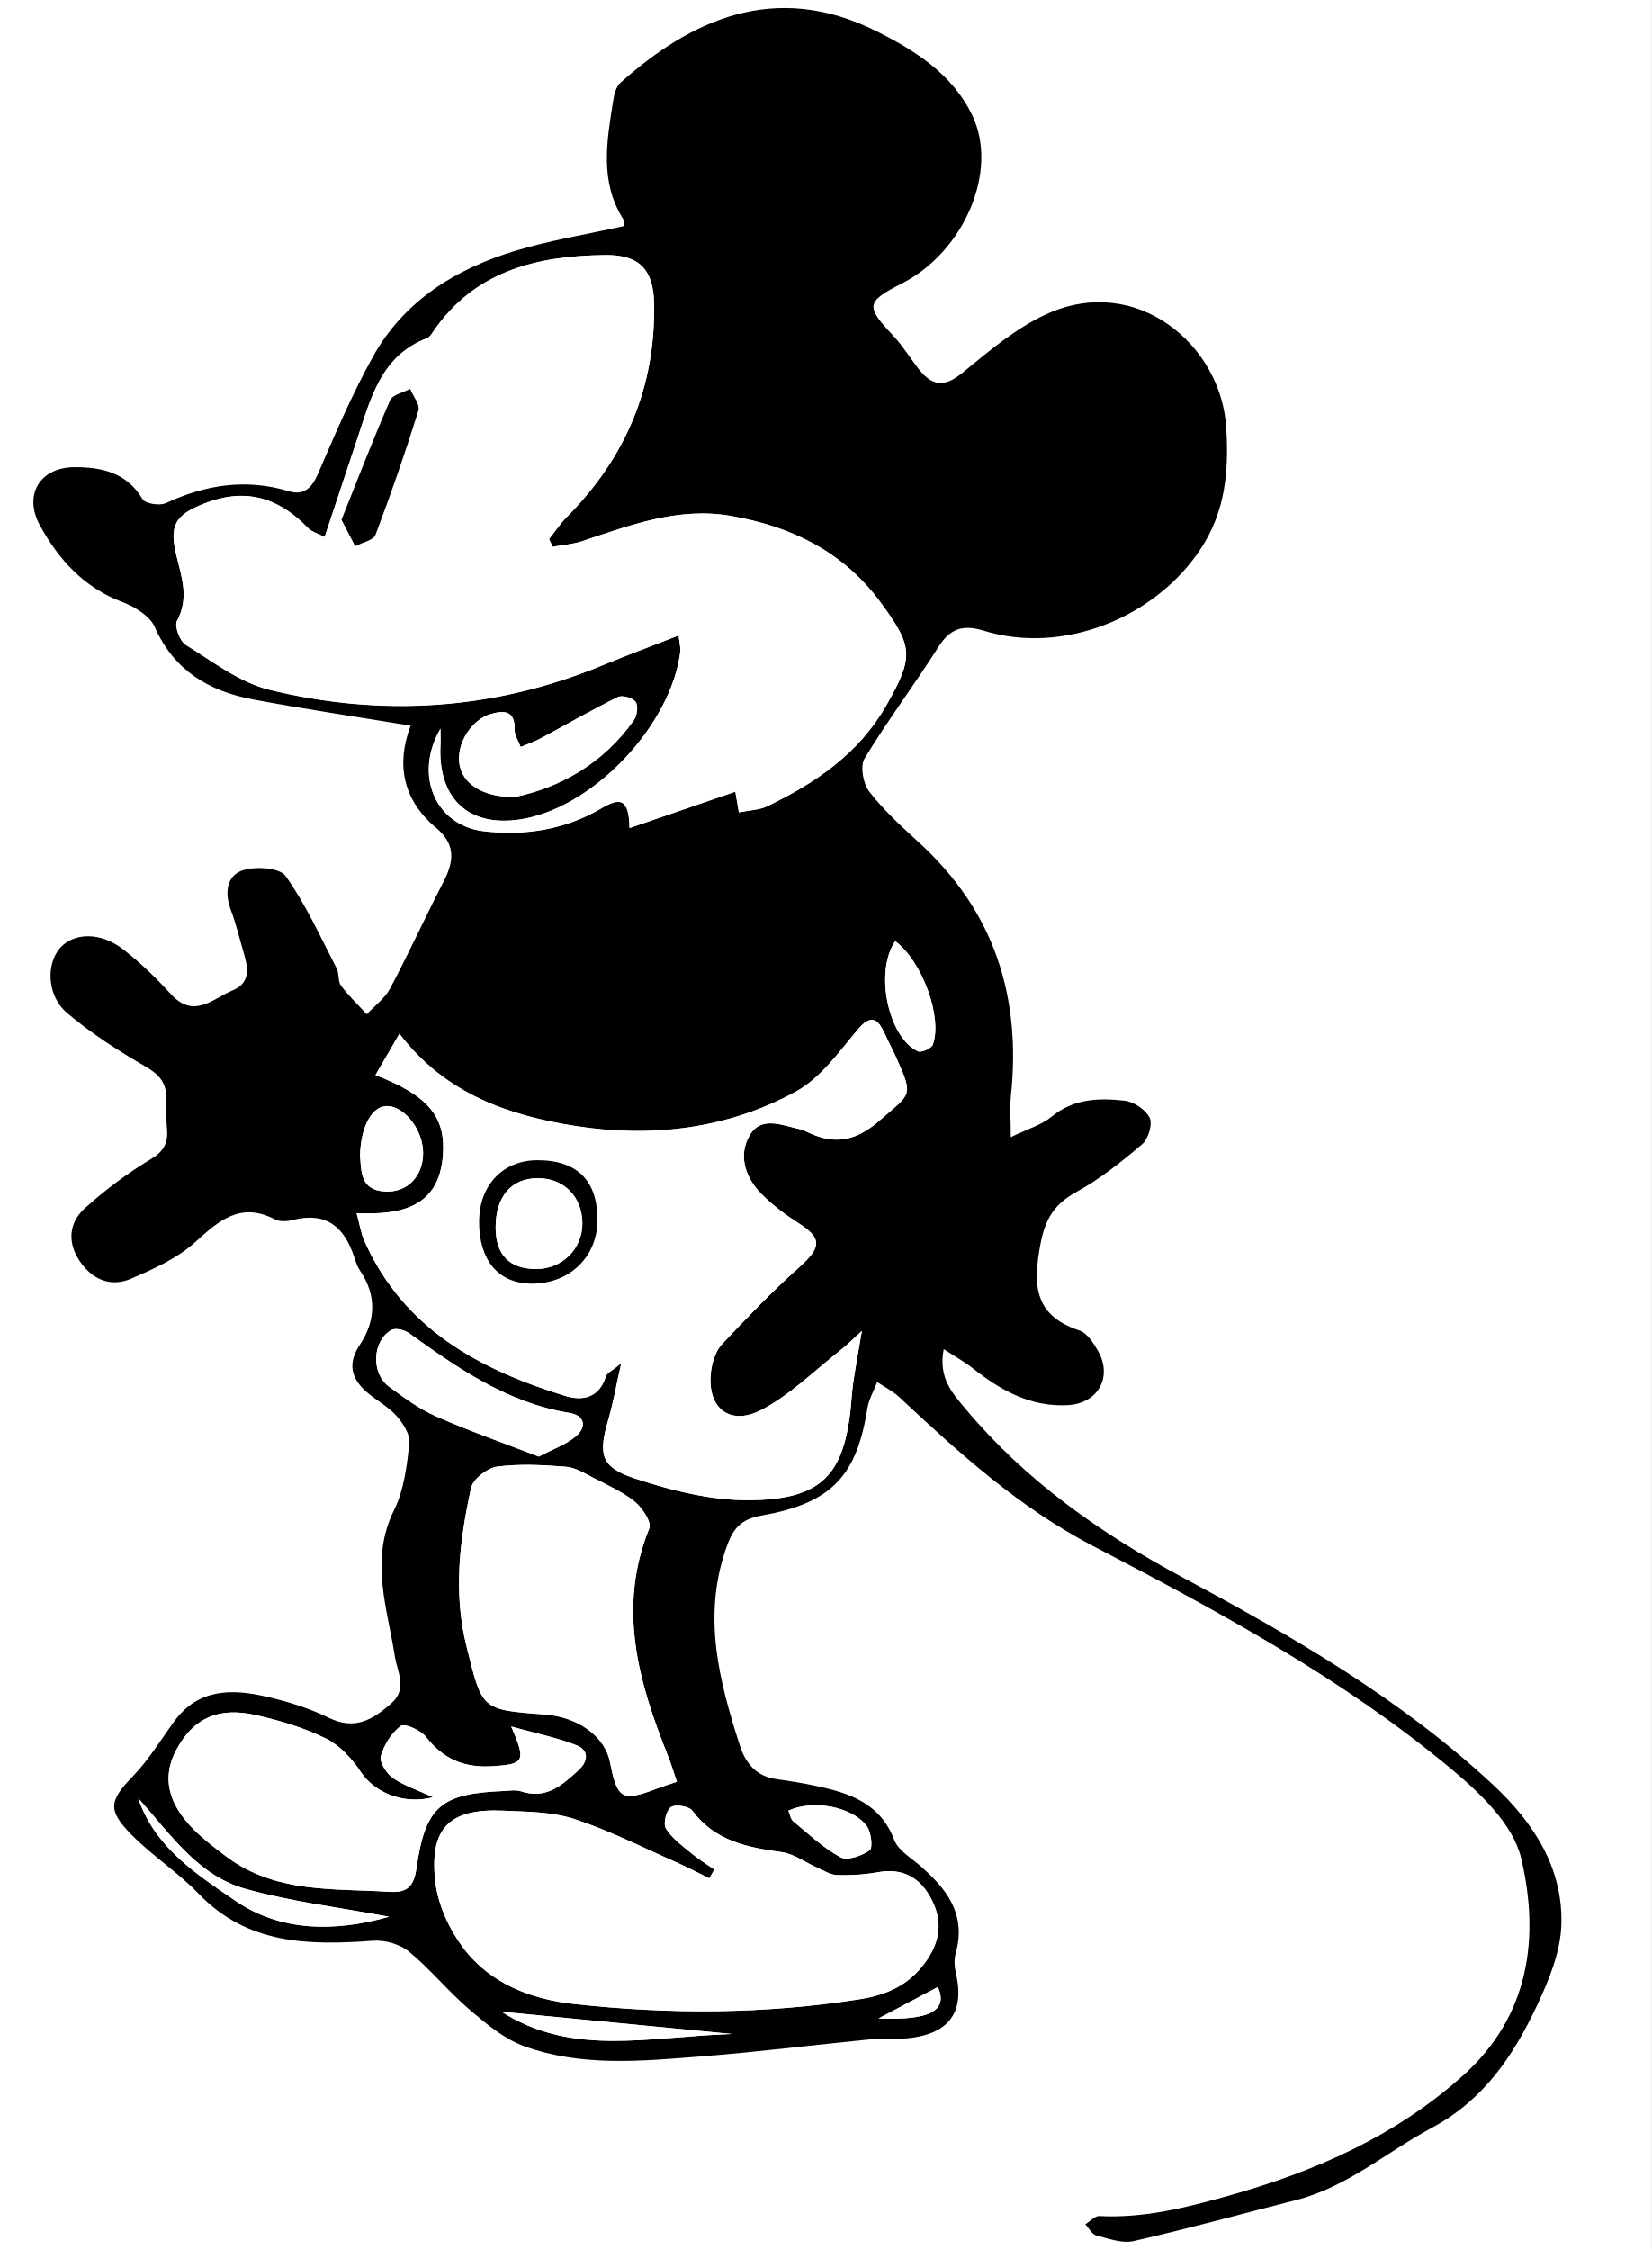
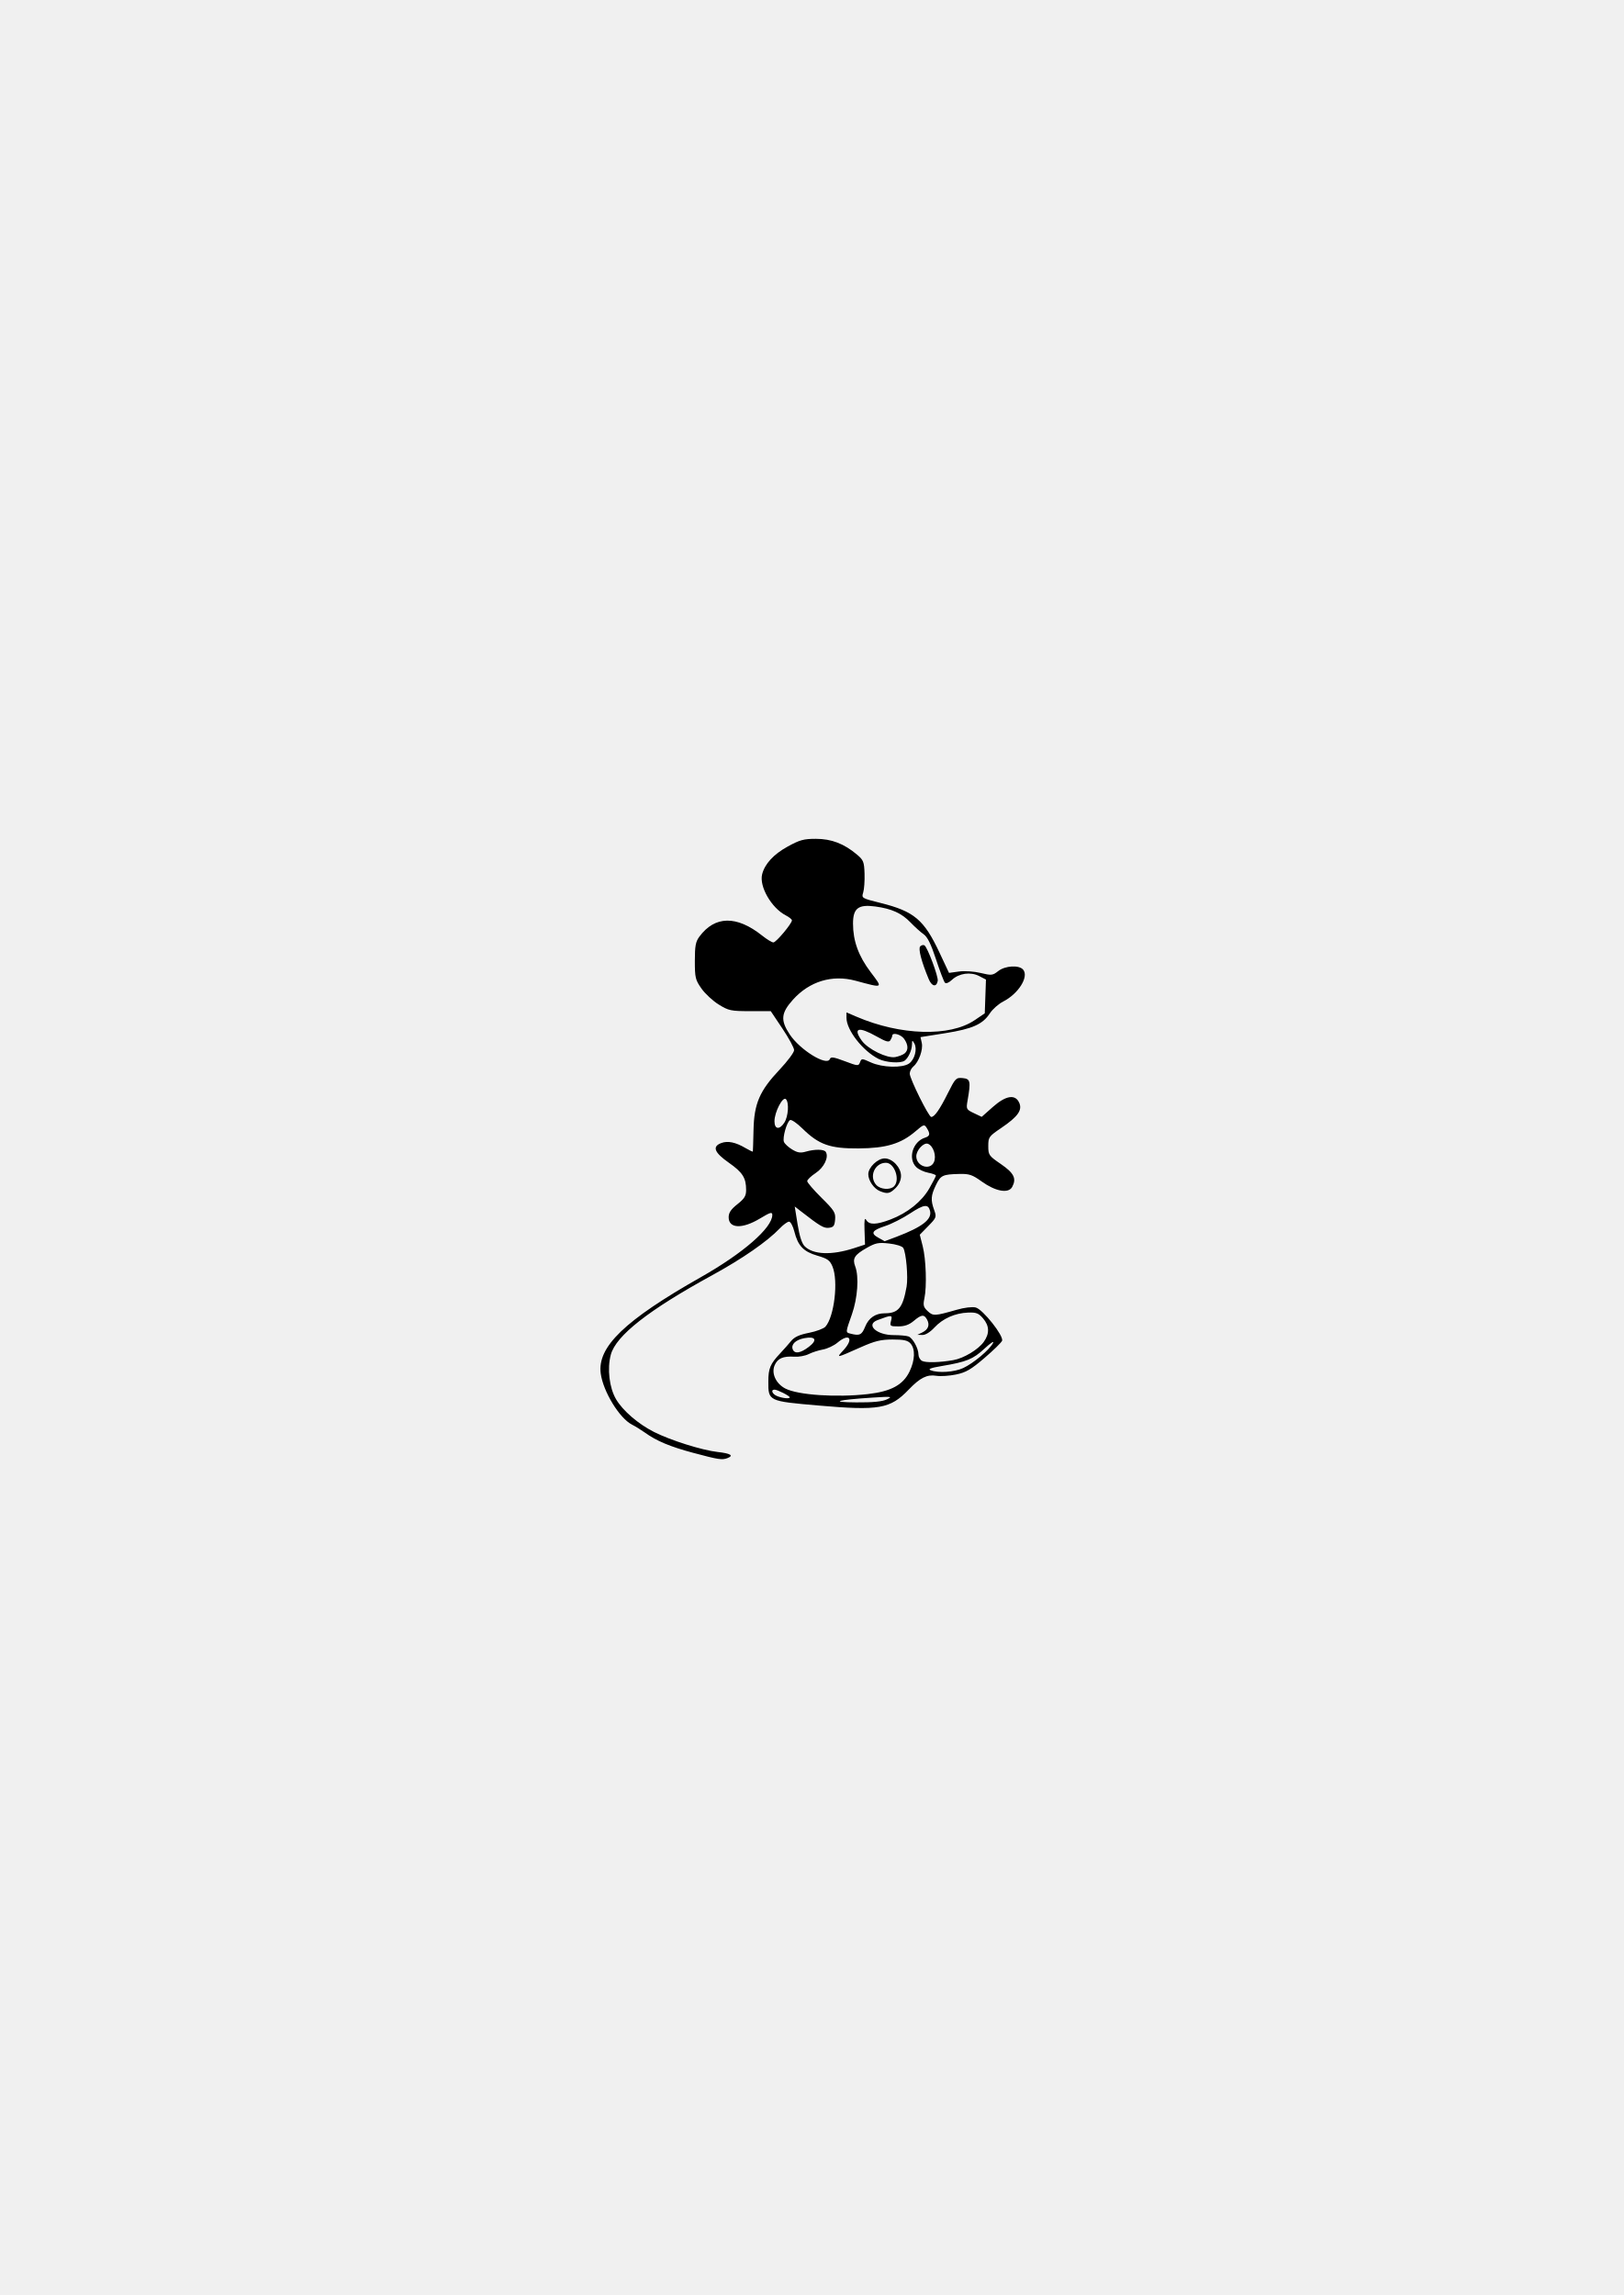
- <svg xmlns="http://www.w3.org/2000/svg" id="Layer_1" viewBox="0 0 323 440">
-   <defs>
-     <style>.cls-1,.cls-2{stroke-width:0px;}.cls-2{fill:#fff;}</style>
-   </defs>
-   <path class="cls-2" d="M323,440H0V0h323v440ZM80.34,141.9c-2.91,7.6-1.53,14.62,4.93,20,3.92,3.27,3.54,6.58,1.49,10.57-3.57,6.92-6.81,14.02-10.46,20.9-1.03,1.94-3.01,3.37-4.56,5.03-1.71-1.85-3.55-3.61-5.05-5.61-.63-.85-.31-2.35-.83-3.35-3.18-6.12-6.03-12.49-9.99-18.07-1.16-1.64-5.89-1.95-8.4-1.12-3.1,1.02-3.59,4.35-2.35,7.65.99,2.64,1.65,5.41,2.45,8.12.88,2.98,1.69,6.12-2.05,7.69-3.85,1.61-7.57,5.68-12.06.78-2.91-3.18-6.05-6.24-9.46-8.86-4.4-3.38-9.62-3.21-12.27-.17-2.73,3.13-2.57,9.32,1.36,12.65,4.73,4.02,10.07,7.42,15.45,10.55,2.67,1.55,4.03,3.2,3.99,6.18-.03,2-.04,4.01.14,6,.25,2.78-.65,4.39-3.26,5.95-4.54,2.71-8.82,5.96-12.76,9.49-3.2,2.87-3.51,6.76-1.02,10.43,2.43,3.58,6.04,5.1,10.01,3.39,4.38-1.89,8.99-3.93,12.45-7.07,4.74-4.29,8.93-8.03,15.7-4.53.93.48,2.37.41,3.45.13,6.49-1.68,10.09,1.3,12.02,7.19.31.94.63,1.93,1.18,2.74,3.3,4.87,3.04,9.81-.07,14.5-2.46,3.7-1.64,6.58,1.36,9.21,1.87,1.64,4.2,2.82,5.82,4.65,1.29,1.45,2.72,3.67,2.53,5.38-.49,4.42-1.06,9.13-2.99,13.04-4.83,9.77-1.32,19.15.16,28.69.49,3.14,2.58,6.28-.81,9.22-3.62,3.14-7.07,5.18-12.11,2.73-3.85-1.88-8.07-3.18-12.26-4.15-6.74-1.55-13.3-1.58-18,4.86-2.62,3.59-4.96,7.46-8.01,10.64-4.66,4.84-5.17,6.62-.3,11.54,4.07,4.12,9.08,7.33,13.09,11.5,9.63,10,21.62,10.11,34.12,9.2,2.32-.17,5.26.67,7.03,2.12,4.23,3.48,7.73,7.83,11.9,11.4,3.24,2.77,6.75,5.7,10.66,7.12,11.23,4.06,23,2.89,34.6,1.99,11.21-.88,22.38-2.29,33.58-3.39,2.15-.21,4.34.06,6.49-.13,8.33-.73,11.54-5.04,9.75-12.74-.29-1.26-.38-2.73-.04-3.96,2.16-7.69-1.87-12.69-7.17-17.25-1.75-1.5-4.11-2.91-4.85-4.86-2.72-7.16-8.69-9.16-15.19-10.55-2.59-.56-5.22-.98-7.85-1.35-3.98-.56-6.04-3.08-7.2-6.67-3.99-12.46-7.23-24.89-2.8-38.06,1.3-3.88,2.6-6.05,7.1-6.83,14.1-2.45,18.63-8.17,20.68-20.93.29-1.78,1.27-3.45,1.92-5.17,1.45.97,3.06,1.77,4.31,2.94,11.66,10.9,23.45,21.59,37.79,29.06,24.59,12.82,49.05,25.98,70.43,43.86,5.53,4.63,11.88,10.73,13.42,17.21,3.7,15.56,1.64,30.93-11.38,42.59-13.17,11.8-28.83,18.72-45.72,23.45-8.37,2.35-16.63,4.47-25.4,4.01-.88-.05-1.82,1.05-2.73,1.61.69.75,1.27,1.95,2.11,2.17,2.4.63,5.07,1.63,7.33,1.11,10.62-2.42,21.14-5.32,31.71-8,10.06-2.55,17.77-9.42,26.63-14.16,10.27-5.5,16.04-14.26,20.64-24.1,2.29-4.88,4.5-10.31,4.68-15.56.38-11.14-5.43-20.04-13.33-27.4-18.01-16.78-39.17-29.02-60.68-40.54-16.17-8.66-30.85-18.99-42.63-33.12-2.43-2.92-5.26-5.92-4.17-11.56,2.33,1.52,4.12,2.5,5.69,3.74,5.47,4.33,11.32,7.6,18.59,7.21,5.88-.31,8.82-5.48,5.9-10.6-.88-1.55-2.12-3.5-3.62-3.99-8.86-2.93-9.15-8.84-7.65-16.85.95-5.06,2.74-7.88,7.08-10.27,4.59-2.53,8.8-5.88,12.81-9.3,1.2-1.02,2.09-3.92,1.49-5.17-.77-1.59-3.12-3.16-4.93-3.36-4.95-.54-9.9-.46-14.2,3.1-2.02,1.66-4.76,2.44-8.04,4.04,0-3.59-.2-5.89.03-8.14,2.04-19.4-3.3-36.07-17.93-49.43-3.44-3.14-6.93-6.33-9.77-9.99-1.2-1.55-1.83-5-.93-6.49,4.54-7.49,9.82-14.52,14.52-21.92,2.3-3.63,4.9-4.28,8.82-3.07,15.44,4.75,33.4-2.49,42.3-15.85,5.01-7.52,5.61-15.46,5.11-23.82-.98-16.3-17.55-30.16-35-22.31-6.08,2.73-11.43,7.32-16.67,11.6-3.45,2.82-5.86,2.53-8.39-.67-1.75-2.21-3.23-4.67-5.15-6.71-5.39-5.71-5.3-6.55,1.85-10.2,12.03-6.15,18.93-21.92,13.66-32.84-3.81-7.89-10.89-12.52-18.73-16.43-20.06-10.01-36.56-1.98-50.07,10.09-.86.77-1.23,2.32-1.43,3.57-1.22,7.84-2.68,15.73,1.98,23.1.28.45.04,1.23.04,1.37-7.28,1.62-14.29,2.75-21.03,4.78-11.73,3.54-21.89,9.76-28,20.78-4.08,7.36-7.41,15.15-10.74,22.9-1.22,2.83-2.84,4.21-5.66,3.37-8.4-2.53-16.29-1.29-24.1,2.33-1.2.56-4.01.11-4.54-.79-3.08-5.17-7.85-6.23-13.2-6.25-6.8-.03-10.19,5.35-6.85,11.42,3.67,6.67,8.61,12.12,16.1,14.95,2.43.92,5.38,2.71,6.34,4.88,3.78,8.56,10.64,12.54,19.2,14.16,9.9,1.87,19.88,3.33,30.87,5.14Z" />
-   <path class="cls-1" d="M80.34,141.9c-10.99-1.81-20.97-3.27-30.87-5.14-8.56-1.61-15.42-5.6-19.2-14.16-.96-2.17-3.91-3.96-6.34-4.88-7.49-2.83-12.43-8.27-16.1-14.95-3.34-6.07.05-11.45,6.85-11.42,5.35.02,10.12,1.08,13.2,6.25.53.9,3.34,1.34,4.54.79,7.81-3.62,15.7-4.87,24.1-2.33,2.81.85,4.44-.54,5.66-3.37,3.33-7.74,6.66-15.54,10.74-22.9,6.11-11.02,16.26-17.24,28-20.78,6.74-2.03,13.76-3.16,21.03-4.78,0-.14.25-.92-.04-1.37-4.66-7.37-3.21-15.25-1.98-23.1.19-1.25.57-2.8,1.43-3.57,13.51-12.07,30.01-20.1,50.07-10.09,7.84,3.91,14.92,8.54,18.73,16.43,5.27,10.92-1.64,26.7-13.66,32.84-7.14,3.65-7.23,4.49-1.85,10.2,1.93,2.04,3.4,4.5,5.15,6.71,2.54,3.2,4.95,3.49,8.39.67,5.24-4.28,10.59-8.87,16.67-11.6,17.44-7.84,34.02,6.02,35,22.31.5,8.36-.1,16.3-5.11,23.82-8.9,13.36-26.87,20.6-42.3,15.85-3.93-1.21-6.52-.56-8.82,3.07-4.7,7.4-9.99,14.43-14.52,21.92-.91,1.5-.28,4.94.93,6.49,2.84,3.66,6.33,6.84,9.77,9.99,14.63,13.36,19.97,30.03,17.93,49.43-.24,2.25-.03,4.55-.03,8.14,3.28-1.6,6.02-2.38,8.04-4.04,4.3-3.55,9.24-3.64,14.2-3.1,1.82.2,4.16,1.77,4.93,3.36.6,1.25-.29,4.15-1.49,5.17-4.01,3.42-8.21,6.77-12.81,9.3-4.34,2.39-6.13,5.21-7.08,10.27-1.5,8.02-1.21,13.92,7.65,16.85,1.5.5,2.73,2.44,3.62,3.99,2.92,5.11-.02,10.28-5.9,10.6-7.28.39-13.12-2.88-18.59-7.21-1.57-1.25-3.36-2.22-5.69-3.74-1.09,5.64,1.74,8.64,4.17,11.56,11.79,14.14,26.47,24.46,42.63,33.12,21.51,11.52,42.66,23.76,60.68,40.54,7.89,7.35,13.7,16.26,13.33,27.4-.18,5.25-2.39,10.67-4.68,15.56-4.61,9.84-10.37,18.6-20.64,24.1-8.86,4.74-16.57,11.61-26.63,14.16-10.57,2.68-21.08,5.58-31.71,8-2.25.51-4.93-.49-7.33-1.11-.83-.22-1.41-1.42-2.11-2.17.91-.56,1.85-1.66,2.73-1.61,8.77.46,17.03-1.66,25.4-4.01,16.89-4.73,32.55-11.65,45.72-23.45,13.02-11.66,15.07-27.03,11.38-42.59-1.54-6.48-7.88-12.58-13.42-17.21-21.38-17.88-45.84-31.04-70.43-43.86-14.34-7.48-26.12-18.16-37.79-29.06-1.26-1.17-2.87-1.97-4.31-2.94-.66,1.72-1.64,3.39-1.92,5.17-2.05,12.76-6.58,18.48-20.68,20.93-4.5.78-5.8,2.96-7.1,6.83-4.43,13.18-1.19,25.61,2.8,38.06,1.15,3.59,3.22,6.11,7.2,6.67,2.63.37,5.26.79,7.85,1.35,6.51,1.39,12.48,3.39,15.19,10.55.74,1.96,3.1,3.36,4.85,4.86,5.3,4.56,9.33,9.56,7.17,17.25-.34,1.23-.26,2.7.04,3.96,1.79,7.7-1.43,12.01-9.75,12.74-2.15.19-4.35-.08-6.49.13-11.2,1.1-22.37,2.51-33.58,3.39-11.6.91-23.37,2.07-34.6-1.99-3.91-1.41-7.42-4.35-10.66-7.12-4.17-3.56-7.67-7.91-11.9-11.4-1.77-1.45-4.71-2.29-7.03-2.12-12.5.91-24.49.81-34.12-9.2-4.01-4.17-9.02-7.38-13.09-11.5-4.86-4.92-4.35-6.7.3-11.54,3.06-3.17,5.39-7.05,8.01-10.64,4.7-6.44,11.26-6.41,18-4.86,4.19.96,8.41,2.27,12.26,4.15,5.04,2.46,8.49.41,12.11-2.73,3.39-2.94,1.3-6.08.81-9.22-1.48-9.54-5-18.92-.16-28.69,1.93-3.91,2.5-8.62,2.99-13.04.19-1.71-1.24-3.92-2.53-5.38-1.63-1.83-3.95-3.01-5.82-4.65-3-2.63-3.82-5.52-1.36-9.21,3.11-4.68,3.37-9.63.07-14.5-.55-.81-.87-1.8-1.18-2.74-1.93-5.89-5.52-8.87-12.02-7.19-1.08.28-2.52.36-3.45-.13-6.77-3.5-10.96.24-15.7,4.53-3.46,3.13-8.08,5.18-12.45,7.07-3.97,1.71-7.59.19-10.01-3.39-2.49-3.67-2.19-7.56,1.02-10.43,3.94-3.53,8.23-6.78,12.76-9.49,2.61-1.56,3.51-3.17,3.26-5.95-.18-1.99-.17-4-.14-6,.04-2.98-1.32-4.63-3.99-6.18-5.39-3.13-10.72-6.53-15.45-10.55-3.92-3.34-4.09-9.52-1.36-12.65,2.65-3.04,7.87-3.21,12.27.17,3.41,2.62,6.55,5.68,9.46,8.86,4.49,4.9,8.21.83,12.06-.78,3.74-1.57,2.93-4.71,2.05-7.69-.8-2.71-1.45-5.48-2.45-8.12-1.24-3.29-.75-6.63,2.35-7.65,2.52-.83,7.24-.52,8.4,1.12,3.96,5.58,6.82,11.95,9.99,18.07.52,1,.2,2.5.83,3.35,1.5,2.01,3.35,3.76,5.05,5.61,1.55-1.66,3.53-3.09,4.56-5.03,3.65-6.88,6.89-13.98,10.46-20.9,2.06-3.99,2.43-7.3-1.49-10.57-6.46-5.39-7.84-12.4-4.93-20ZM86.16,142.49c-5.32,9.15-.93,18.94,8.41,20.06,8.09.97,16-.31,23.06-4.47,3.68-2.17,5.39-1.97,5.5,3.86,7.35-2.53,13.93-4.79,20.7-7.12.22,1.26.43,2.49.69,4.05,2.03-.42,3.96-.44,5.54-1.2,9.42-4.54,17.86-10.23,23.25-19.64,5.5-9.6,5.28-11.58-1.03-20.16-7.37-10.02-17.5-14.91-29.34-16.97-10.27-1.79-19.66,1.82-29.13,4.96-1.82.6-3.8.73-5.71,1.08-.24-.5-.47-1.01-.71-1.51,1.16-1.46,2.2-3.05,3.51-4.36,11.47-11.56,17.34-25.37,17.03-41.73-.12-6.61-2.89-9.51-9.48-9.45-13.48.13-25.74,3.1-33.88,15.2-.27.41-.62.89-1.04,1.05-9.03,3.45-11.01,11.77-13.64,19.64-2.09,6.25-4.16,12.51-6.4,19.24-1.4-.73-2.56-1.03-3.27-1.77-6-6.22-12.58-7.81-20.26-4.78-5.81,2.29-6.91,4.3-5.41,10.36,1.03,4.19,2.44,8.22.07,12.58-.55,1.01.54,3.97,1.71,4.7,5.29,3.27,10.56,7.38,16.41,8.8,22.06,5.36,43.89,3.96,65.05-4.78,4.81-1.98,9.69-3.8,14.95-5.86.18,1.64.42,2.45.32,3.22-1.81,14.13-16.39,29.8-30.25,32.57-10.67,2.13-17.21-3.5-16.66-14.31.05-1.07,0-2.15,0-3.23ZM168.57,260.28c-1.5,1.36-2.73,2.63-4.11,3.71-5.06,3.98-9.76,8.67-15.36,11.64-6.54,3.47-11.1-.51-9.95-7.9.27-1.73.96-3.69,2.12-4.92,4.86-5.15,9.77-10.29,15.06-14.99,4.33-3.86,4.51-5.65,0-8.54-2.64-1.69-5.22-3.61-7.41-5.83-3.16-3.21-4.56-7.55-2.27-11.45,2.3-3.92,6.49-1.87,9.99-1.15.16.03.34.05.48.13,5.43,2.83,9.77,2.67,14.96-1.88,6.04-5.3,6.72-4.57,3.25-12.26-.68-1.52-1.48-2.99-2.16-4.51-1.45-3.21-2.77-4.17-5.56-.79-3.58,4.32-7.15,9.29-11.87,11.89-13.37,7.34-28.19,9.11-43.11,6.77-13.07-2.04-25.51-6.26-34.49-18.05-1.78,3.06-3.21,5.53-4.69,8.08,10.21,3.94,13.73,8.06,13.21,15.56-.71,10.19-7.97,11.85-16.9,11.45.64,2.35.87,3.98,1.52,5.42,7.64,17.15,22.43,25.14,39.28,30.31,3.42,1.05,6.66.39,7.96-3.83.2-.66,1.22-1.08,3.01-2.56-1.04,4.59-1.59,7.83-2.51,10.97-2.01,6.87-1.57,9.36,5.23,11.59,7.16,2.35,14.86,4.29,22.31,4.23,13.79-.1,17.94-4.79,19.6-15.89.34-2.3.39-4.64.72-6.94.45-3.12,1.03-6.23,1.71-10.25ZM139.72,365.57c-.32.59-.64,1.18-.97,1.76-2.12-1.04-4.21-2.15-6.37-3.1-6.65-2.93-13.18-6.26-20.05-8.51-4.33-1.42-9.19-1.42-13.82-1.63-10.56-.48-14.58,3.34-13.36,13.94.52,4.49,2.72,9.25,5.47,12.91,5.27,7,13.32,10.04,21.71,10.96,18.58,2.04,37.18,1.99,55.73-.92,5.32-.84,9.69-2.72,12.97-7.29,2.84-3.97,3.39-7.87,1.25-12.11-2.18-4.31-5.57-6.37-10.6-5.45-2.6.47-5.31.63-7.95.55-1.31-.04-2.62-.88-3.89-1.44-2.32-1.02-4.53-2.71-6.93-3.04-6.73-.93-13.08-2.16-17.51-8.13-.65-.87-3.34-1.29-4.19-.67-.92.67-1.53,3.24-.96,4.18,1.15,1.88,3.12,3.3,4.88,4.76,1.43,1.19,3.05,2.17,4.58,3.25ZM132.41,348.42c-.73-2.11-1.2-3.67-1.8-5.18-5.76-14.42-9.88-28.9-3.6-44.38.49-1.2-1.37-4-2.83-5.19-2.39-1.94-5.31-3.23-8.08-4.66-1.73-.89-3.55-2.04-5.4-2.19-4.47-.35-9.04-.6-13.46-.02-1.91.25-4.7,2.41-5.08,4.14-2.26,10.25-3.53,20.53-.88,31.09,3.07,12.24,2.72,12.32,15.27,13.23,6.52.47,11.79,4.31,12.77,9.3,1.43,7.3,2.35,7.81,9.2,5.19,1.06-.41,2.15-.73,3.9-1.33ZM84.7,351.45c-5.95,1.54-11.53-1.06-14.1-4.92-1.72-2.59-4.11-5.22-6.83-6.56-4.28-2.11-9-3.52-13.69-4.58-7.43-1.68-12.26.64-15.56,6.73-2.85,5.26-1.79,10.48,3.43,15.68,1.99,1.98,4.26,3.71,6.53,5.39,9.53,7.05,20.78,6.06,31.69,6.75,3.57.23,4.8-1.1,5.31-4.69,1.72-12.01,4.79-14.53,16.96-15.02,1.16-.05,2.43-.3,3.48.06,4.93,1.64,8.08-1.23,11.27-4.16,1.94-1.78,1.94-3.91-.35-4.82-3.82-1.52-7.93-2.33-12.85-3.7,3.02,6.88,2.53,7.37-3.65,7.77-5.47.35-9.63-1.36-13.02-5.75-1.01-1.31-4.17-2.69-4.92-2.13-1.82,1.35-3.28,3.69-3.91,5.91-.33,1.14,1.09,3.36,2.33,4.24,2.08,1.48,4.64,2.29,7.89,3.79ZM105.39,284.84c2.76-1.46,5.29-2.33,7.21-3.93,2.24-1.86,1.81-4.14-1.22-4.62-12.12-1.95-21.77-8.7-31.39-15.61-.88-.63-2.62-1.05-3.42-.6-3.73,2.07-4.04,8.42-.53,11.03,2.93,2.18,5.96,4.4,9.27,5.86,6.5,2.87,13.23,5.22,20.09,7.87ZM100.64,155.86c8.72-1.79,17.26-6.44,23.34-15.02.64-.9.89-2.83.35-3.59-.56-.79-2.62-1.37-3.48-.95-5.13,2.53-10.08,5.4-15.13,8.1-1.24.66-2.58,1.12-3.88,1.67-.42-1.14-1.22-2.29-1.19-3.42.1-3.65-1.95-3.79-4.56-3.06-3.83,1.06-6.78,5.72-6.25,9.67.52,3.87,4.38,6.62,10.79,6.6ZM70.42,226.03c.3,2.84-.09,6.75,4.98,6.97,4.28.19,7.32-2.96,7.36-7.48.03-4.31-3.34-8.91-6.76-9.22-3.04-.28-5.42,3.63-5.58,9.73ZM76.08,374.82c-9.8-1.84-19.16-2.95-28.13-5.47-9.32-2.61-14.68-10.81-20.91-17.7,3.26,9.69,11.57,14.97,19.05,20.08,8.66,5.92,19.19,6.18,29.99,3.09ZM175.11,184.04c-4.1,5.95-1.37,18.85,4.43,21.54.67.31,2.64-.55,2.91-1.28,1.97-5.27-2.06-16.36-7.34-20.26ZM98.12,393.4c13.79,8.88,28.86,4.86,45.06,4.36-15.94-1.54-30.4-2.94-45.06-4.36ZM154.21,354.07c.31.71.43,1.65.96,2.09,2.99,2.47,5.87,5.22,9.24,7.03,1.35.72,4.14-.28,5.69-1.35.65-.44.33-3.5-.51-4.68-2.77-3.88-10.55-5.32-15.38-3.09ZM171.85,394.71c10.04.42,13.65-1.52,11.6-6.15-3.75,1.99-7.49,3.98-11.6,6.15Z" />
-   <path class="cls-2" d="M86.16,142.49c0,1.08.05,2.16,0,3.23-.55,10.81,5.99,16.44,16.66,14.31,13.86-2.76,28.44-18.44,30.25-32.57.1-.77-.15-1.58-.32-3.22-5.27,2.06-10.14,3.88-14.95,5.86-21.17,8.73-43,10.14-65.05,4.78-5.85-1.42-11.12-5.52-16.41-8.8-1.17-.72-2.26-3.68-1.71-4.7,2.37-4.36.96-8.39-.07-12.58-1.5-6.06-.4-8.07,5.41-10.36,7.69-3.03,14.27-1.43,20.26,4.78.71.74,1.88,1.04,3.27,1.77,2.24-6.73,4.31-12.99,6.4-19.24,2.63-7.87,4.61-16.2,13.64-19.64.42-.16.77-.64,1.04-1.05,8.14-12.1,20.4-15.06,33.88-15.2,6.59-.06,9.35,2.84,9.48,9.45.31,16.36-5.57,30.17-17.03,41.73-1.31,1.32-2.35,2.9-3.51,4.36.24.5.47,1.01.71,1.51,1.91-.35,3.89-.48,5.71-1.08,9.47-3.14,18.86-6.75,29.13-4.96,11.83,2.06,21.97,6.95,29.34,16.97,6.32,8.59,6.53,10.57,1.03,20.16-5.39,9.42-13.83,15.11-23.25,19.64-1.58.76-3.51.78-5.54,1.2-.27-1.55-.48-2.78-.69-4.05-6.77,2.33-13.35,4.59-20.7,7.12-.11-5.83-1.81-6.03-5.5-3.86-7.06,4.16-14.98,5.44-23.06,4.47-9.34-1.13-13.73-10.91-8.41-20.06ZM66.8,101.62c1.27,2.46,1.97,3.81,2.67,5.16,1.37-.72,3.56-1.13,3.97-2.22,3.04-8.01,5.84-16.12,8.4-24.3.35-1.13-1.03-2.81-1.62-4.24-1.35.73-3.44,1.14-3.92,2.24-3.4,7.81-6.46,15.77-9.5,23.34Z" />
-   <path class="cls-2" d="M168.57,260.28c-.68,4.02-1.26,7.12-1.71,10.25-.33,2.3-.38,4.64-.72,6.94-1.66,11.11-5.81,15.79-19.6,15.89-7.45.06-15.15-1.88-22.31-4.23-6.8-2.24-7.24-4.72-5.23-11.59.92-3.14,1.47-6.38,2.51-10.97-1.79,1.48-2.81,1.89-3.01,2.56-1.3,4.22-4.54,4.88-7.96,3.83-16.85-5.17-31.64-13.17-39.28-30.31-.64-1.45-.87-3.07-1.52-5.42,8.93.4,16.19-1.26,16.9-11.45.52-7.5-3-11.63-13.21-15.56,1.48-2.54,2.91-5.02,4.69-8.08,8.99,11.79,21.43,16.01,34.49,18.05,14.92,2.33,29.74.57,43.11-6.77,4.72-2.59,8.29-7.57,11.87-11.89,2.79-3.37,4.11-2.42,5.56.79.68,1.52,1.48,2.99,2.16,4.51,3.47,7.69,2.79,6.96-3.25,12.26-5.19,4.55-9.53,4.71-14.96,1.88-.14-.08-.32-.09-.48-.13-3.5-.72-7.69-2.77-9.99,1.15-2.29,3.9-.89,8.24,2.27,11.45,2.19,2.23,4.77,4.15,7.41,5.83,4.52,2.89,4.34,4.68,0,8.54-5.28,4.7-10.2,9.84-15.06,14.99-1.16,1.23-1.85,3.2-2.12,4.92-1.14,7.39,3.42,11.37,9.95,7.9,5.6-2.97,10.3-7.66,15.36-11.64,1.38-1.08,2.61-2.35,4.11-3.71ZM93.73,238.72c-.06,7.6,3.63,12.14,10.01,12.29,7.36.18,12.96-4.97,13.12-12.06.18-7.96-3.85-12.1-11.76-12.07-6.69.02-11.31,4.84-11.36,11.84Z" />
-   <path class="cls-2" d="M139.72,365.57c-1.53-1.07-3.15-2.05-4.58-3.25-1.76-1.46-3.73-2.88-4.88-4.76-.57-.94.04-3.51.96-4.18.84-.61,3.54-.2,4.19.67,4.42,5.98,10.77,7.2,17.51,8.13,2.4.33,4.61,2.02,6.93,3.04,1.27.56,2.58,1.4,3.89,1.44,2.65.08,5.35-.08,7.95-.55,5.03-.92,8.43,1.14,10.6,5.45,2.14,4.24,1.59,8.14-1.25,12.11-3.27,4.58-7.64,6.46-12.97,7.29-18.54,2.92-37.15,2.96-55.73.92-8.39-.92-16.45-3.96-21.71-10.96-2.75-3.65-4.95-8.42-5.47-12.91-1.23-10.6,2.8-14.42,13.36-13.94,4.64.21,9.5.22,13.82,1.63,6.88,2.25,13.4,5.59,20.05,8.51,2.16.95,4.25,2.06,6.37,3.1.32-.59.64-1.18.97-1.76Z" />
-   <path class="cls-2" d="M132.41,348.42c-1.75.59-2.84.92-3.9,1.33-6.85,2.63-7.76,2.12-9.2-5.19-.98-5-6.24-8.83-12.77-9.3-12.56-.91-12.21-1-15.27-13.23-2.65-10.56-1.38-20.84.88-31.09.38-1.73,3.18-3.89,5.08-4.14,4.41-.58,8.98-.33,13.46.02,1.85.14,3.67,1.3,5.4,2.19,2.77,1.43,5.7,2.72,8.08,4.66,1.47,1.19,3.32,3.99,2.83,5.19-6.29,15.48-2.16,29.97,3.6,44.38.6,1.51,1.07,3.07,1.8,5.18Z" />
-   <path class="cls-2" d="M84.7,351.45c-3.25-1.5-5.81-2.31-7.89-3.79-1.24-.88-2.65-3.1-2.33-4.24.63-2.22,2.09-4.56,3.91-5.91.76-.56,3.91.82,4.92,2.13,3.39,4.39,7.56,6.1,13.02,5.75,6.19-.4,6.67-.89,3.65-7.77,4.92,1.37,9.03,2.18,12.85,3.7,2.3.91,2.3,3.04.35,4.82-3.19,2.92-6.34,5.8-11.27,4.16-1.05-.35-2.32-.1-3.48-.06-12.17.49-15.24,3.01-16.96,15.02-.51,3.59-1.74,4.91-5.31,4.69-10.91-.69-22.16.3-31.69-6.75-2.27-1.68-4.54-3.41-6.53-5.39-5.22-5.2-6.28-10.42-3.43-15.68,3.3-6.1,8.13-8.41,15.56-6.73,4.68,1.06,9.41,2.46,13.69,4.58,2.72,1.34,5.11,3.97,6.83,6.56,2.56,3.86,8.15,6.45,14.1,4.92Z" />
-   <path class="cls-2" d="M105.39,284.84c-6.86-2.65-13.59-5-20.09-7.87-3.31-1.46-6.33-3.68-9.27-5.86-3.51-2.61-3.2-8.97.53-11.03.81-.45,2.55-.03,3.42.6,9.63,6.91,19.27,13.66,31.39,15.61,3.03.49,3.46,2.76,1.22,4.62-1.92,1.6-4.46,2.47-7.21,3.93Z" />
-   <path class="cls-2" d="M100.64,155.86c-6.41.02-10.27-2.73-10.79-6.6-.53-3.95,2.42-8.61,6.25-9.67,2.61-.73,4.67-.58,4.56,3.06-.03,1.13.77,2.28,1.19,3.42,1.3-.55,2.64-1.01,3.88-1.67,5.04-2.7,10-5.57,15.13-8.1.86-.43,2.92.16,3.48.95.54.76.29,2.69-.35,3.59-6.08,8.59-14.62,13.23-23.34,15.02Z" />
-   <path class="cls-2" d="M70.42,226.03c.16-6.1,2.54-10,5.58-9.73,3.42.31,6.79,4.91,6.76,9.22-.03,4.52-3.08,7.67-7.36,7.48-5.08-.22-4.68-4.14-4.98-6.97Z" />
-   <path class="cls-2" d="M76.08,374.82c-10.8,3.08-21.33,2.83-29.99-3.09-7.47-5.11-15.79-10.39-19.05-20.08,6.22,6.89,11.58,15.09,20.91,17.7,8.97,2.52,18.34,3.63,28.13,5.47Z" />
-   <path class="cls-2" d="M175.11,184.04c5.28,3.9,9.31,14.99,7.34,20.26-.27.73-2.24,1.59-2.91,1.28-5.8-2.69-8.52-15.59-4.43-21.54Z" />
-   <path class="cls-2" d="M98.12,393.4c14.66,1.42,29.12,2.82,45.06,4.36-16.2.5-31.27,4.52-45.06-4.36Z" />
-   <path class="cls-2" d="M154.21,354.07c4.83-2.23,12.6-.79,15.38,3.09.84,1.18,1.16,4.23.51,4.68-1.55,1.07-4.34,2.07-5.69,1.35-3.37-1.81-6.25-4.56-9.24-7.03-.53-.44-.65-1.38-.96-2.09Z" />
-   <path class="cls-2" d="M171.85,394.71c4.1-2.18,7.85-4.17,11.6-6.15,2.05,4.63-1.56,6.57-11.6,6.15Z" />
-   <path class="cls-1" d="M66.8,101.62c3.03-7.57,6.1-15.53,9.5-23.34.48-1.11,2.58-1.51,3.92-2.24.58,1.43,1.97,3.1,1.62,4.24-2.56,8.18-5.36,16.29-8.4,24.3-.41,1.08-2.6,1.49-3.97,2.22-.7-1.35-1.4-2.7-2.67-5.16Z" />
-   <path class="cls-1" d="M93.73,238.72c.06-7,4.68-11.82,11.36-11.84,7.91-.03,11.94,4.11,11.76,12.07-.16,7.09-5.76,12.23-13.12,12.06-6.37-.15-10.07-4.69-10.01-12.29ZM105.16,230.39c-5.17.03-8.22,3.61-8.21,9.65,0,5.3,2.67,8.07,7.82,8.12,5.16.05,9.2-3.94,9.14-9.03-.06-5.15-3.67-8.77-8.75-8.74Z" />
-   <path class="cls-2" d="M105.16,230.39c5.08-.03,8.69,3.59,8.75,8.74.06,5.09-3.98,9.08-9.14,9.03-5.15-.05-7.81-2.82-7.82-8.12,0-6.03,3.05-9.62,8.21-9.65Z" />
+ <svg xmlns="http://www.w3.org/2000/svg" version="1.1" id="svg1" width="793.6" height="1122.133" viewBox="0 0 793.6 1122.133">
+   <defs id="defs1" />
+   <g id="g1">
+     <path style="fill:#000000" d="m 339.021,710.386 c -11.512,-3.089 -17.996,-5.81 -23.821,-9.996 -1.76,-1.265 -4.567,-2.996 -6.237,-3.847 -6.083,-3.099 -14.031,-16.099 -15.241,-24.926 -1.789,-13.052 11.713,-26.051 49.004,-47.18 20.636,-11.692 34.874,-24.098 34.874,-30.386 0,-1.61 -0.914,-1.345 -6.071,1.76 -8.621,5.191 -15.263,4.915 -15.263,-0.636 0,-2.221 1.104,-3.87 4.267,-6.376 3.457,-2.738 4.267,-4.058 4.267,-6.954 0,-5.936 -1.687,-8.597 -8.462,-13.35 -7.108,-4.986 -8.233,-7.88 -3.731,-9.592 3.207,-1.219 7.015,-0.437 11.894,2.441 1.924,1.135 3.542,1.897 3.595,1.692 0.053,-0.205 0.199,-4.932 0.323,-10.505 0.29,-12.974 2.966,-19.166 12.78,-29.569 3.886,-4.12 7.066,-8.397 7.066,-9.505 0,-1.108 -2.57,-5.85 -5.71,-10.537 l -5.71,-8.522 h -10.098 c -9.374,0 -10.472,-0.231 -15.323,-3.225 -2.874,-1.774 -6.68,-5.295 -8.458,-7.825 -2.973,-4.231 -3.233,-5.314 -3.233,-13.497 0,-7.356 0.386,-9.418 2.231,-11.908 7.589,-10.243 18.238,-10.399 30.715,-0.451 2.281,1.818 4.736,3.306 5.457,3.306 1.33,0 9.063,-9.228 9.063,-10.814 0,-0.475 -1.369,-1.572 -3.042,-2.437 -6.969,-3.604 -13.017,-14.121 -11.529,-20.049 1.276,-5.083 5.577,-9.768 12.437,-13.545 5.959,-3.282 7.907,-3.817 13.867,-3.809 7.59,0.009 13.749,2.371 20.05,7.687 3.193,2.695 3.535,3.555 3.722,9.367 0.113,3.52 -0.184,7.652 -0.661,9.183 -0.857,2.752 -0.761,2.809 8.544,5.134 16.38,4.092 21.212,8.175 28.79,24.33 l 4.619,9.846 4.869,-0.667 c 2.764,-0.379 7.336,-0.075 10.577,0.702 5.338,1.281 5.897,1.221 8.61,-0.912 3.41,-2.682 10.231,-3.071 12.202,-0.696 2.883,3.474 -2.303,11.764 -9.729,15.552 -2.277,1.161 -5.216,3.758 -6.532,5.77 -3.542,5.415 -8.49,7.616 -21.898,9.742 l -12.038,1.908 0.632,2.877 c 0.711,3.238 -1.458,9.284 -4.124,11.495 -0.971,0.805 -1.765,2.375 -1.765,3.488 0,2.489 9.277,21.181 10.512,21.181 1.597,0 4.113,-3.59 8.082,-11.531 3.731,-7.465 4.043,-7.783 7.318,-7.467 3.753,0.363 4.001,1.526 2.352,11.016 -0.719,4.136 -0.612,4.348 3.085,6.111 l 3.83,1.826 5.379,-4.778 c 6.389,-5.675 10.996,-6.441 12.949,-2.155 1.648,3.616 -0.614,6.814 -8.705,12.309 -6.15,4.176 -6.403,4.528 -6.403,8.91 0,4.355 0.279,4.754 6.133,8.773 6.443,4.423 7.763,7.078 5.562,11.19 -1.798,3.359 -8.104,2.242 -14.895,-2.636 -4.613,-3.314 -6.099,-3.817 -10.936,-3.702 -8.2,0.196 -9.142,0.645 -11.476,5.476 -2.457,5.086 -2.609,7.291 -0.84,12.183 1.227,3.393 1.104,3.726 -2.878,7.804 l -4.16,4.26 1.429,5.605 c 1.631,6.394 2.062,19.717 0.826,25.531 -0.708,3.333 -0.467,4.271 1.6,6.208 2.641,2.475 3.41,2.44 14.184,-0.651 3.79,-1.087 7.6,-1.544 9.308,-1.115 3.47,0.871 13.796,13.904 12.888,16.268 -0.327,0.853 -4.197,4.637 -8.6,8.408 -6.595,5.65 -9.046,7.073 -13.915,8.084 -3.251,0.675 -7.575,0.957 -9.61,0.627 -4.584,-0.744 -7.948,0.939 -13.555,6.78 -9.025,9.402 -14.381,10.34 -44.229,7.745 -24.35,-2.117 -24.407,-2.144 -24.379,-11.661 0.019,-6.527 0.906,-8.63 5.857,-13.898 1.66,-1.766 4.028,-4.443 5.262,-5.949 1.629,-1.987 4.029,-3.089 8.752,-4.018 3.579,-0.704 7.203,-2.062 8.052,-3.018 4.328,-4.869 6.383,-22.381 3.45,-29.401 -1.274,-3.049 -2.398,-3.855 -7.397,-5.309 -6.793,-1.975 -9.487,-4.801 -11.25,-11.803 -0.668,-2.654 -1.838,-4.825 -2.6,-4.825 -0.762,0 -2.795,1.477 -4.518,3.282 -6.093,6.383 -18.246,14.809 -33,22.879 -31.144,17.035 -47.143,29.578 -49.626,38.906 -1.826,6.858 -0.734,16.117 2.566,21.746 3.287,5.609 10.838,12.119 18.602,16.036 8.075,4.074 23.406,8.896 31.024,9.758 6.433,0.728 8.081,1.759 4.814,3.012 -2.594,0.995 -4.376,0.72 -16.625,-2.567 z m 94.579,-26.153 c 2.948,-1.416 2.403,-1.486 -6.933,-0.888 -17.551,1.124 -21.419,2.259 -8,2.348 8.163,0.054 12.707,-0.39 14.933,-1.46 z m -47.467,-1.006 c 0,-0.698 -6.037,-3.761 -7.414,-3.761 -2.043,0 -1.159,2.186 1.28,3.167 2.627,1.056 6.133,1.395 6.133,0.594 z m 38.249,-1.602 c 11.302,-1.299 17.146,-4.468 20.315,-11.014 2.688,-5.552 2.877,-11.069 0.47,-13.728 -1.373,-1.517 -3.328,-1.948 -8.8,-1.938 -5.731,0.011 -8.616,0.716 -15.568,3.805 -12.183,5.413 -12.062,5.393 -8.398,1.409 5.222,-5.678 2.89,-8.581 -2.946,-3.669 -1.715,1.443 -4.905,2.947 -7.087,3.343 -2.183,0.395 -5.33,1.408 -6.994,2.251 -1.664,0.843 -4.784,1.416 -6.933,1.274 -5.611,-0.37 -8.301,0.817 -9.744,4.301 -1.62,3.911 0.715,8.902 5.265,11.255 6.2,3.206 25.093,4.474 40.42,2.711 z m 46.551,-12.721 c 4.978,-2.313 12.827,-8.882 14.574,-12.198 0.686,-1.301 -1.118,-0.137 -4.139,2.672 -5.607,5.213 -8.74,6.488 -21.022,8.554 -5.285,0.889 -6.803,1.471 -5.333,2.047 3.742,1.466 11.592,0.936 15.92,-1.075 z m -4.8,-3.878 c 5.059,-0.883 12.181,-5.161 14.864,-8.928 2.905,-4.08 2.784,-7.837 -0.372,-11.505 -2.163,-2.515 -3.328,-2.964 -7.29,-2.814 -6.413,0.243 -12.39,2.9 -16.481,7.328 -2.077,2.248 -4.373,3.665 -5.867,3.621 l -2.454,-0.072 2.338,-1.13 c 2.969,-1.435 3.824,-3.649 2.421,-6.27 -1.453,-2.715 -2.745,-2.594 -6.553,0.611 -2.234,1.879 -4.439,2.667 -7.47,2.667 -4.09,0 -4.267,-0.135 -3.61,-2.752 0.738,-2.941 0.423,-2.957 -6.593,-0.332 -6,2.244 -0.523,7.351 7.883,7.351 3.048,0 6.319,0.298 7.269,0.663 2.069,0.794 4.848,5.856 4.848,8.831 0,1.173 0.777,2.568 1.727,3.1 1.752,0.981 8.552,0.818 15.34,-0.367 z m -70.677,-6.483 c 4.366,-3.33 3.35,-5.291 -2.203,-4.249 -4.216,0.791 -6.583,3.054 -5.673,5.425 0.917,2.39 3.756,1.966 7.876,-1.176 z m 27.544,-9.865 c 1.707,-4.266 5.02,-6.545 9.514,-6.545 6.739,0 8.913,-2.645 10.755,-13.086 0.804,-4.557 -0.25,-16.618 -1.65,-18.884 -0.522,-0.845 -3.547,-1.789 -6.925,-2.161 -5.273,-0.58 -6.618,-0.305 -11.143,2.279 -5.819,3.323 -6.875,5.086 -5.388,8.996 1.889,4.969 1.149,15.477 -1.648,23.388 -3.15,8.911 -3.139,8.782 -0.782,9.398 4.556,1.191 5.637,0.687 7.266,-3.387 z m -5.4,-38.408 5.333,-1.737 -0.239,-6.933 c -0.178,-5.149 0.042,-6.453 0.853,-5.067 1.429,2.443 4.947,2.359 11.88,-0.282 8.258,-3.146 15.252,-8.751 18.937,-15.176 1.769,-3.085 3.221,-5.916 3.227,-6.29 0.005,-0.375 -1.697,-1.001 -3.783,-1.393 -2.086,-0.391 -4.726,-1.645 -5.867,-2.785 -4.155,-4.155 -1.675,-12.436 4.29,-14.329 2.487,-0.789 2.693,-1.869 0.902,-4.737 -1.205,-1.93 -1.478,-1.85 -5.515,1.606 -7.148,6.119 -14.351,8.28 -27.884,8.367 -13.942,0.09 -19.361,-1.829 -27.365,-9.69 -2.731,-2.682 -5.477,-4.559 -6.104,-4.172 -1.609,0.994 -3.749,8.655 -2.979,10.662 0.353,0.921 2.147,2.589 3.987,3.708 2.617,1.592 4.073,1.825 6.695,1.073 4.457,-1.278 8.947,-1.218 9.781,0.132 1.578,2.554 -0.825,7.593 -4.911,10.297 -2.294,1.518 -4.171,3.311 -4.171,3.983 0,0.672 3.139,4.329 6.976,8.125 6.255,6.189 6.944,7.288 6.667,10.636 -0.257,3.103 -0.766,3.787 -3.015,4.049 -2.54,0.296 -4.287,-0.737 -13.943,-8.244 l -2.782,-2.163 1.392,8.692 c 0.921,5.755 2.088,9.389 3.454,10.754 4.14,4.14 13.228,4.484 24.186,0.915 z m 12.647,-27.861 c -2.98,-1.203 -5.714,-5.171 -5.714,-8.295 0,-3.312 4.565,-7.714 8,-7.714 3.839,0 8,4.438 8,8.533 0,2.078 -0.968,4.265 -2.618,5.915 -2.782,2.782 -4.018,3.034 -7.668,1.56 z m 6.873,-2.356 c 3.134,-3.134 0.236,-11.52 -3.981,-11.52 -5.446,0 -8.388,6.782 -4.707,10.849 2.005,2.215 6.775,2.583 8.688,0.671 z m 1.146,24.7 c 12.709,-4.83 17.536,-8.572 16.444,-12.748 -0.898,-3.433 -2.986,-3.152 -9.789,1.319 -3.628,2.384 -9.073,5.142 -12.1,6.129 -6.53,2.129 -7.35,3.568 -3.288,5.77 1.65,0.894 2.999,1.645 2.999,1.668 0,0.023 2.58,-0.938 5.733,-2.137 z m 18.353,-36.517 c 1.351,-2.966 -0.265,-7.963 -2.903,-8.975 -2.074,-0.796 -5.717,3.1 -5.717,6.114 0,4.869 6.693,7.091 8.62,2.861 z m -73.151,-19.29 c 1.956,-2.985 2.43,-9.874 0.792,-11.512 -1.528,-1.528 -5.594,6.316 -5.594,10.79 0,3.976 2.431,4.341 4.802,0.722 z m 42.352,-29.471 c 5.589,2.537 15.391,2.812 18.658,0.524 2.737,-1.917 4.108,-7.171 2.563,-9.825 -1,-1.718 -1.113,-1.663 -1.142,0.563 -0.036,2.757 -1.867,6.717 -3.659,7.914 -2.063,1.377 -9.167,0.873 -12.693,-0.901 -7.705,-3.877 -15.68,-14.084 -15.68,-20.069 v -2.671 l 4.924,2.11 c 21.468,9.202 45.582,9.917 57.716,1.712 l 4.976,-3.365 0.291,-8.257 0.291,-8.257 -3.331,-1.722 c -4.187,-2.165 -9.861,-1.372 -13.301,1.86 -1.53,1.437 -2.891,1.98 -3.448,1.376 -0.506,-0.55 -2.462,-5.689 -4.348,-11.421 -2.464,-7.491 -4.171,-10.941 -6.07,-12.267 -1.453,-1.015 -4.336,-3.611 -6.407,-5.77 -4.316,-4.5 -9.164,-6.696 -17.189,-7.786 -8.307,-1.128 -10.905,0.859 -10.905,8.342 0,8.523 2.68,15.902 8.629,23.762 6.096,8.054 6.365,7.9 -7.371,4.197 -11.437,-3.084 -22.536,0.277 -30.623,9.271 -5.841,6.497 -6.178,10.047 -1.605,16.95 5.079,7.668 18.231,15.75 19.643,12.071 0.464,-1.208 1.817,-1.014 7.282,1.045 6.455,2.432 6.741,2.453 7.466,0.533 0.734,-1.943 0.875,-1.941 5.333,0.082 z m 28.261,-40.734 c -3.585,-8.606 -5.232,-14.95 -4.159,-16.023 0.6,-0.6 1.528,-0.822 2.061,-0.492 1.5,0.927 6.894,15.36 6.5,17.392 -0.622,3.209 -2.887,2.758 -4.401,-0.877 z m -11.784,36.323 c 1.898,-1.575 1.815,-4.179 -0.225,-7.092 -1.549,-2.212 -5.786,-3.355 -5.823,-1.571 -0.009,0.44 -0.423,1.441 -0.92,2.225 -0.715,1.128 -2.12,0.739 -6.737,-1.867 -8.855,-4.998 -11.7,-4.193 -7.253,2.052 2.967,4.166 12.445,8.806 16.424,8.04 1.704,-0.328 3.744,-1.132 4.533,-1.787 z" id="path1" />
+   </g>
</svg>
